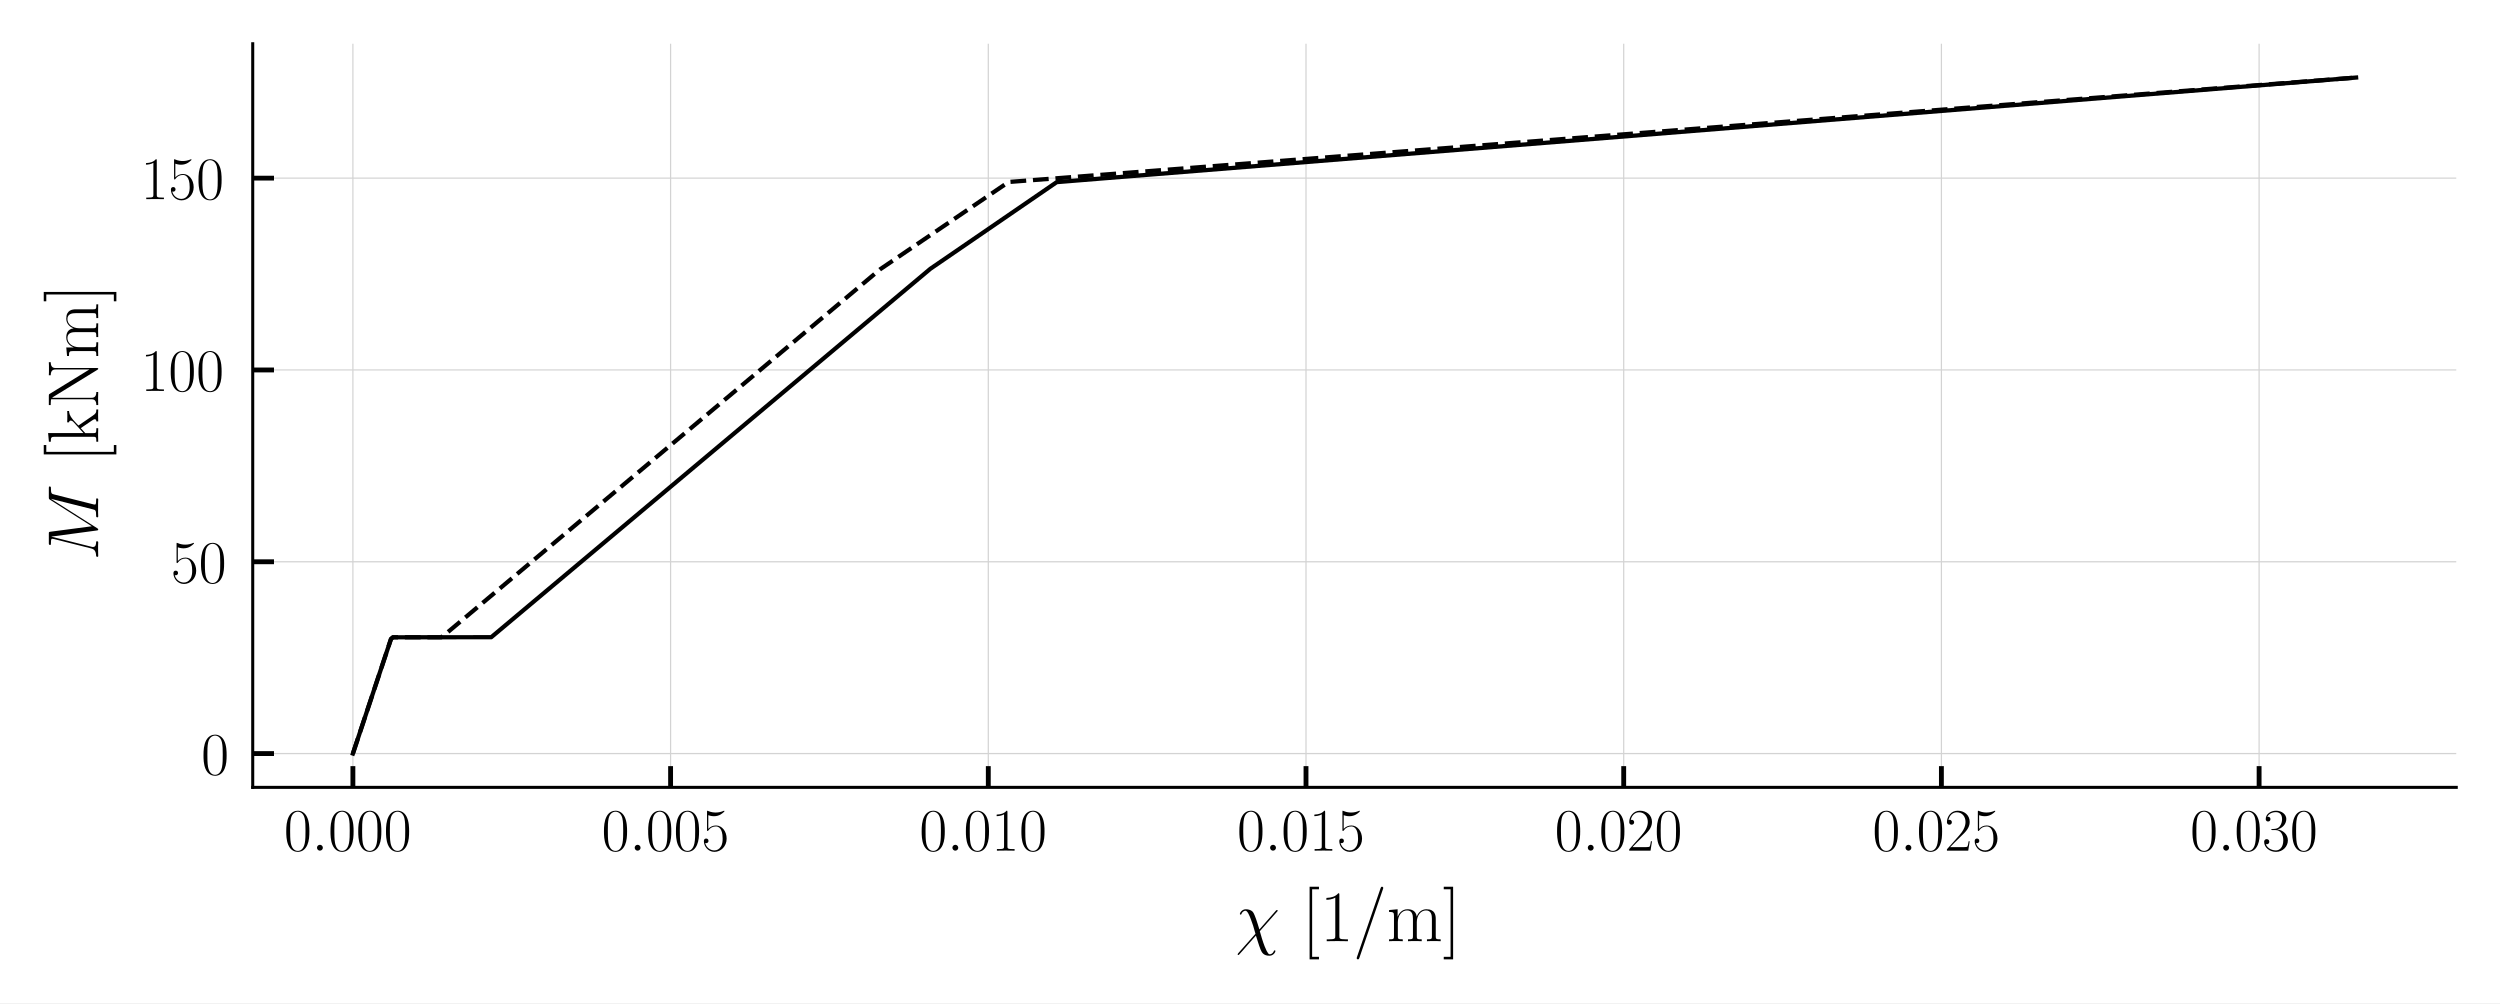
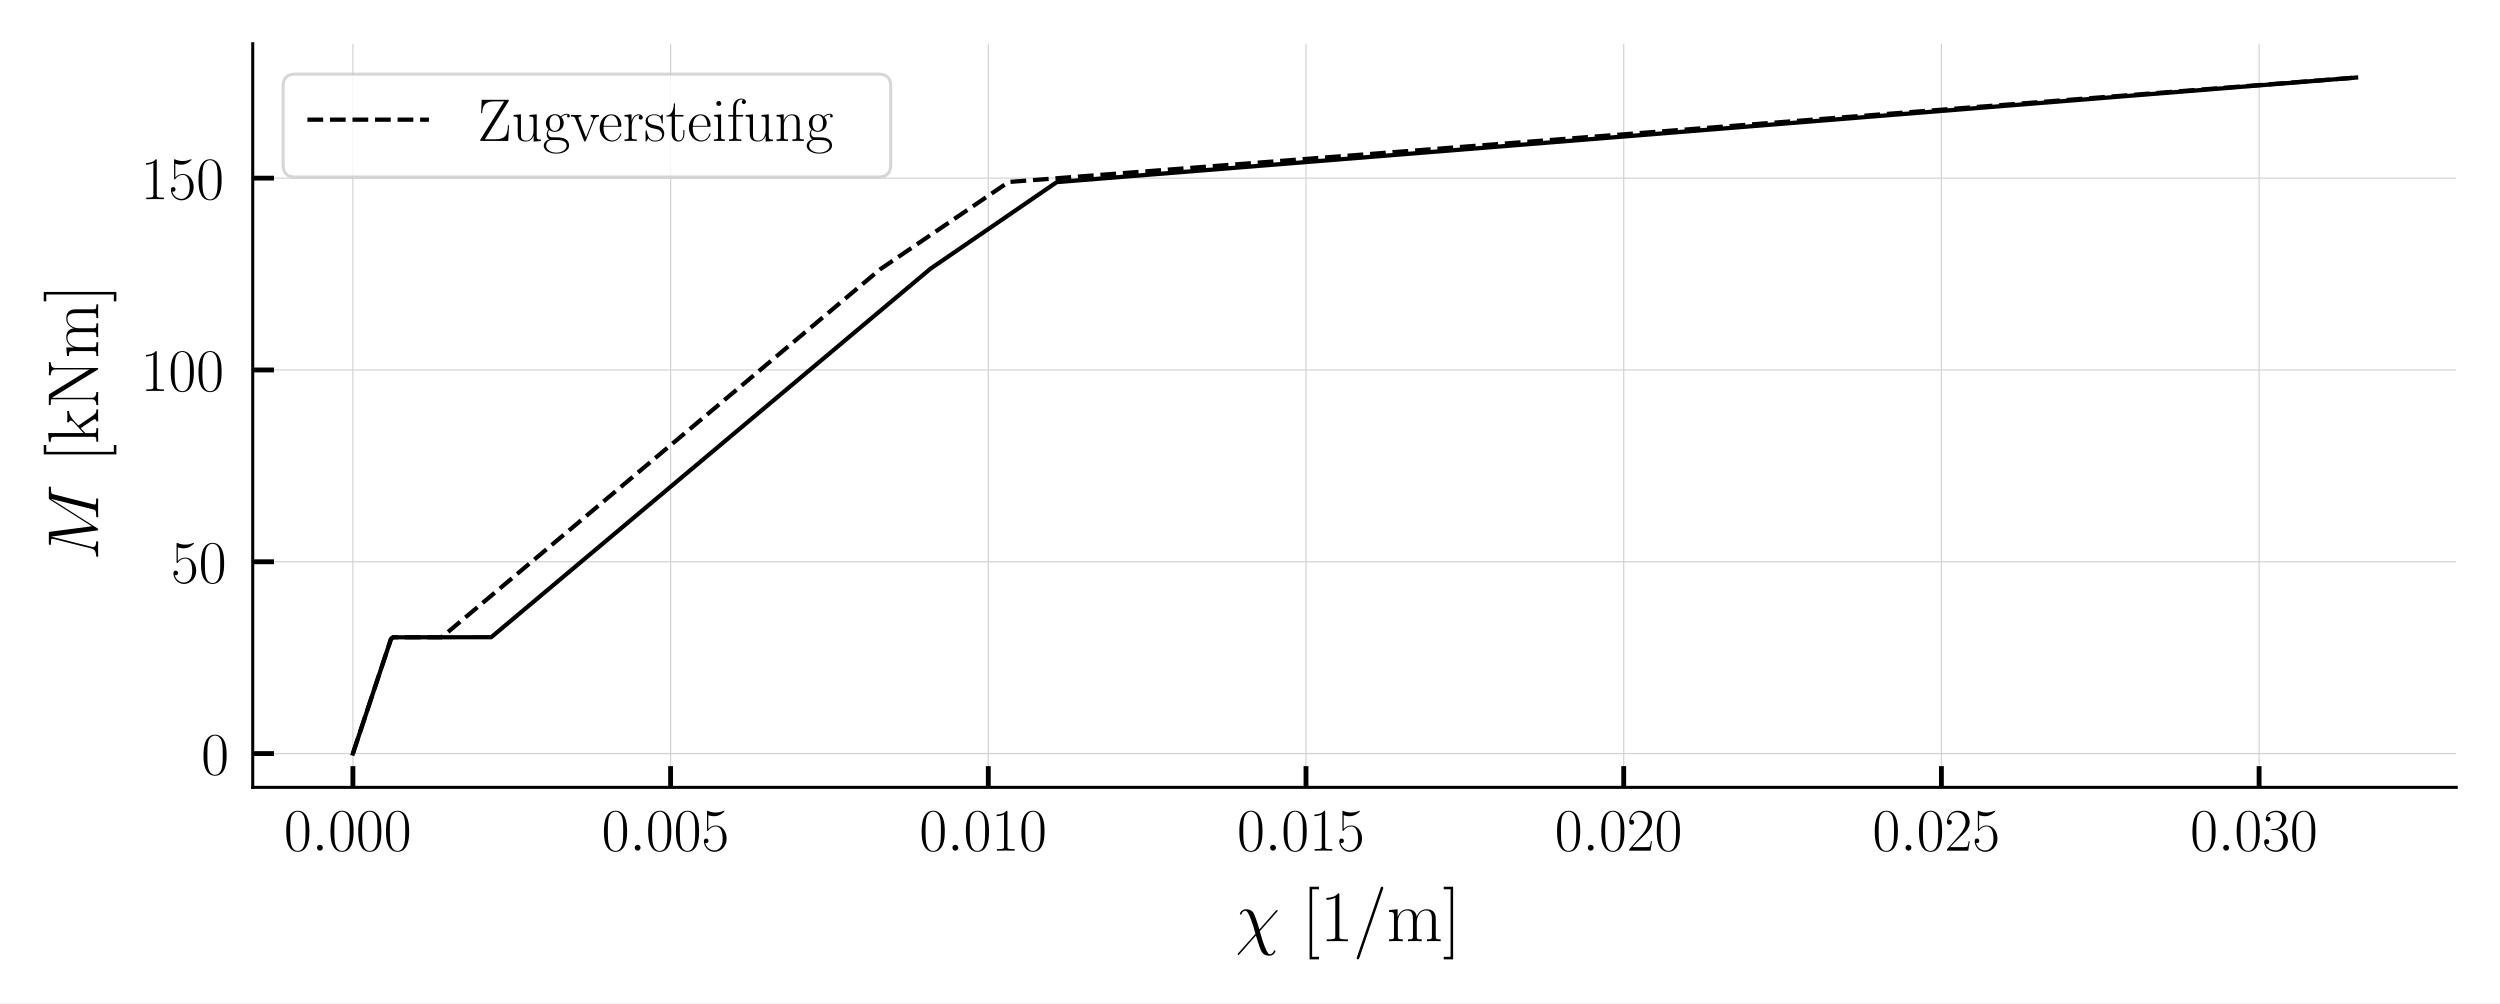
<svg xmlns="http://www.w3.org/2000/svg" xmlns:xlink="http://www.w3.org/1999/xlink" width="411.499pt" height="165.111pt" viewBox="0 0 411.499 165.111" version="1.1">
  <defs>
    <style type="text/css">*{stroke-linejoin: round; stroke-linecap: butt}</style>
  </defs>
  <g id="figure_1">
    <g id="patch_1">
      <path d="M 0 165.111  L 411.499 165.111  L 411.499 0  L 0 0  z " style="fill: #ffffff" />
    </g>
    <g id="axes_1">
      <g id="patch_2">
        <path d="M 41.599 129.6  L 404.299 129.6  L 404.299 7.2  L 41.599 7.2  z " style="fill: #ffffff" />
      </g>
      <g id="matplotlib.axis_1">
        <g id="xtick_1">
          <g id="line2d_1">
-             <path d="M 58.086 129.6  L 58.086 7.2  " clip-path="url(#pa36c052574)" style="fill: none; stroke: #d3d3d3; stroke-width: 0.2; stroke-linecap: square" />
+             <path d="M 58.086 129.6  L 58.086 7.2  " clip-path="url(#p560ea1f651)" style="fill: none; stroke: #d3d3d3; stroke-width: 0.2; stroke-linecap: square" />
          </g>
          <g id="line2d_2">
            <defs>
-               <path id="ma07486a932" d="M 0 0  L 0 -3.5  " style="stroke: #000000; stroke-width: 0.8" />
-             </defs>
-             <g>
-               <use xlink:href="#ma07486a932" x="58.086" y="129.6" style="stroke: #000000; stroke-width: 0.8" />
+               <path id="me2478dd0c8" d="M 0 0  L 0 -3.5  " style="stroke: #000000; stroke-width: 0.8" />
+             </defs>
+             <g>
+               <use xlink:href="#me2478dd0c8" x="58.086" y="129.6" style="stroke: #000000; stroke-width: 0.8" />
            </g>
          </g>
          <g id="text_1">
            <g transform="translate(46.73916 140.0185) scale(0.1 -0.1)">
              <defs>
                <path id="CMR17-30" d="M 2688 2038  C 2688 2430 2682 3099 2413 3613  C 2176 4063 1798 4224 1466 4224  C 1158 4224 768 4082 525 3620  C 269 3137 243 2539 243 2038  C 243 1671 250 1112 448 623  C 723 -39 1216 -128 1466 -128  C 1760 -128 2208 -7 2470 604  C 2662 1048 2688 1568 2688 2038  z M 1466 -26  C 1056 -26 813 328 723 816  C 653 1196 653 1749 653 2109  C 653 2604 653 3015 736 3407  C 858 3954 1216 4121 1466 4121  C 1728 4121 2067 3947 2189 3420  C 2272 3054 2278 2623 2278 2109  C 2278 1691 2278 1176 2202 797  C 2067 96 1690 -26 1466 -26  z " transform="scale(0.015625)" />
                <path id="CMMI12-3a" d="M 1178 307  C 1178 492 1024 620 870 620  C 685 620 557 467 557 313  C 557 128 710 0 864 0  C 1050 0 1178 153 1178 307  z " transform="scale(0.015625)" />
              </defs>
              <use xlink:href="#CMR17-30" transform="scale(0.996264)" />
              <use xlink:href="#CMMI12-3a" transform="translate(45.69048 0) scale(0.996264)" />
              <use xlink:href="#CMR17-30" transform="translate(72.78765 0) scale(0.996264)" />
              <use xlink:href="#CMR17-30" transform="translate(118.4781 0) scale(0.996264)" />
              <use xlink:href="#CMR17-30" transform="translate(164.1686 0) scale(0.996264)" />
            </g>
          </g>
        </g>
        <g id="xtick_2">
          <g id="line2d_3">
-             <path d="M 110.379 129.6  L 110.379 7.2  " clip-path="url(#pa36c052574)" style="fill: none; stroke: #d3d3d3; stroke-width: 0.2; stroke-linecap: square" />
+             <path d="M 110.379 129.6  L 110.379 7.2  " clip-path="url(#p560ea1f651)" style="fill: none; stroke: #d3d3d3; stroke-width: 0.2; stroke-linecap: square" />
          </g>
          <g id="line2d_4">
            <g>
-               <use xlink:href="#ma07486a932" x="110.379" y="129.6" style="stroke: #000000; stroke-width: 0.8" />
+               <use xlink:href="#me2478dd0c8" x="110.379" y="129.6" style="stroke: #000000; stroke-width: 0.8" />
            </g>
          </g>
          <g id="text_2">
            <g transform="translate(99.03295 140.0185) scale(0.1 -0.1)">
              <defs>
                <path id="CMR17-35" d="M 730 3750  C 794 3724 1056 3641 1325 3641  C 1920 3641 2246 3961 2432 4140  C 2432 4191 2432 4224 2394 4224  C 2387 4224 2374 4224 2323 4198  C 2099 4102 1837 4032 1517 4032  C 1325 4032 1037 4055 723 4191  C 653 4224 640 4224 634 4224  C 602 4224 595 4217 595 4090  L 595 2231  C 595 2113 595 2080 659 2080  C 691 2080 704 2093 736 2139  C 941 2435 1222 2560 1542 2560  C 1766 2560 2246 2415 2246 1293  C 2246 1087 2246 716 2054 422  C 1894 159 1645 25 1370 25  C 947 25 518 319 403 812  C 429 806 480 793 506 793  C 589 793 749 838 749 1036  C 749 1209 627 1280 506 1280  C 358 1280 262 1190 262 1011  C 262 454 704 -128 1382 -128  C 2042 -128 2669 441 2669 1267  C 2669 2054 2170 2662 1549 2662  C 1222 2662 947 2540 730 2304  L 730 3750  z " transform="scale(0.015625)" />
              </defs>
              <use xlink:href="#CMR17-30" transform="scale(0.996264)" />
              <use xlink:href="#CMMI12-3a" transform="translate(45.69048 0) scale(0.996264)" />
              <use xlink:href="#CMR17-30" transform="translate(72.78765 0) scale(0.996264)" />
              <use xlink:href="#CMR17-30" transform="translate(118.4781 0) scale(0.996264)" />
              <use xlink:href="#CMR17-35" transform="translate(164.1686 0) scale(0.996264)" />
            </g>
          </g>
        </g>
        <g id="xtick_3">
          <g id="line2d_5">
-             <path d="M 162.673 129.6  L 162.673 7.2  " clip-path="url(#pa36c052574)" style="fill: none; stroke: #d3d3d3; stroke-width: 0.2; stroke-linecap: square" />
+             <path d="M 162.673 129.6  L 162.673 7.2  " clip-path="url(#p560ea1f651)" style="fill: none; stroke: #d3d3d3; stroke-width: 0.2; stroke-linecap: square" />
          </g>
          <g id="line2d_6">
            <g>
-               <use xlink:href="#ma07486a932" x="162.673" y="129.6" style="stroke: #000000; stroke-width: 0.8" />
+               <use xlink:href="#me2478dd0c8" x="162.673" y="129.6" style="stroke: #000000; stroke-width: 0.8" />
            </g>
          </g>
          <g id="text_3">
            <g transform="translate(151.3267 140.0185) scale(0.1 -0.1)">
              <defs>
                <path id="CMR17-31" d="M 1702 4083  C 1702 4217 1696 4224 1606 4224  C 1357 3927 979 3833 621 3820  C 602 3820 570 3820 563 3808  C 557 3795 557 3782 557 3648  C 755 3648 1088 3686 1344 3839  L 1344 467  C 1344 243 1331 166 781 166  L 589 166  L 589 0  C 896 6 1216 12 1523 12  C 1830 12 2150 6 2458 0  L 2458 166  L 2266 166  C 1715 166 1702 236 1702 467  L 1702 4083  z " transform="scale(0.015625)" />
              </defs>
              <use xlink:href="#CMR17-30" transform="scale(0.996264)" />
              <use xlink:href="#CMMI12-3a" transform="translate(45.69048 0) scale(0.996264)" />
              <use xlink:href="#CMR17-30" transform="translate(72.78765 0) scale(0.996264)" />
              <use xlink:href="#CMR17-31" transform="translate(118.4781 0) scale(0.996264)" />
              <use xlink:href="#CMR17-30" transform="translate(164.1686 0) scale(0.996264)" />
            </g>
          </g>
        </g>
        <g id="xtick_4">
          <g id="line2d_7">
-             <path d="M 214.967 129.6  L 214.967 7.2  " clip-path="url(#pa36c052574)" style="fill: none; stroke: #d3d3d3; stroke-width: 0.2; stroke-linecap: square" />
+             <path d="M 214.967 129.6  L 214.967 7.2  " clip-path="url(#p560ea1f651)" style="fill: none; stroke: #d3d3d3; stroke-width: 0.2; stroke-linecap: square" />
          </g>
          <g id="line2d_8">
            <g>
-               <use xlink:href="#ma07486a932" x="214.967" y="129.6" style="stroke: #000000; stroke-width: 0.8" />
+               <use xlink:href="#me2478dd0c8" x="214.967" y="129.6" style="stroke: #000000; stroke-width: 0.8" />
            </g>
          </g>
          <g id="text_4">
            <g transform="translate(203.6205 140.0185) scale(0.1 -0.1)">
              <use xlink:href="#CMR17-30" transform="scale(0.996264)" />
              <use xlink:href="#CMMI12-3a" transform="translate(45.69048 0) scale(0.996264)" />
              <use xlink:href="#CMR17-30" transform="translate(72.78765 0) scale(0.996264)" />
              <use xlink:href="#CMR17-31" transform="translate(118.4781 0) scale(0.996264)" />
              <use xlink:href="#CMR17-35" transform="translate(164.1686 0) scale(0.996264)" />
            </g>
          </g>
        </g>
        <g id="xtick_5">
          <g id="line2d_9">
-             <path d="M 267.261 129.6  L 267.261 7.2  " clip-path="url(#pa36c052574)" style="fill: none; stroke: #d3d3d3; stroke-width: 0.2; stroke-linecap: square" />
+             <path d="M 267.261 129.6  L 267.261 7.2  " clip-path="url(#p560ea1f651)" style="fill: none; stroke: #d3d3d3; stroke-width: 0.2; stroke-linecap: square" />
          </g>
          <g id="line2d_10">
            <g>
-               <use xlink:href="#ma07486a932" x="267.261" y="129.6" style="stroke: #000000; stroke-width: 0.8" />
+               <use xlink:href="#me2478dd0c8" x="267.261" y="129.6" style="stroke: #000000; stroke-width: 0.8" />
            </g>
          </g>
          <g id="text_5">
            <g transform="translate(255.9143 140.0185) scale(0.1 -0.1)">
              <defs>
                <path id="CMR17-32" d="M 2669 990  L 2554 990  C 2490 537 2438 460 2413 422  C 2381 371 1920 371 1830 371  L 602 371  C 832 620 1280 1073 1824 1596  C 2214 1966 2669 2400 2669 3033  C 2669 3788 2067 4224 1395 4224  C 691 4224 262 3603 262 3027  C 262 2777 448 2745 525 2745  C 589 2745 781 2783 781 3007  C 781 3206 614 3264 525 3264  C 486 3264 448 3257 422 3244  C 544 3788 915 4057 1306 4057  C 1862 4057 2227 3616 2227 3033  C 2227 2477 1901 1998 1536 1583  L 262 147  L 262 0  L 2515 0  L 2669 990  z " transform="scale(0.015625)" />
              </defs>
              <use xlink:href="#CMR17-30" transform="scale(0.996264)" />
              <use xlink:href="#CMMI12-3a" transform="translate(45.69048 0) scale(0.996264)" />
              <use xlink:href="#CMR17-30" transform="translate(72.78765 0) scale(0.996264)" />
              <use xlink:href="#CMR17-32" transform="translate(118.4781 0) scale(0.996264)" />
              <use xlink:href="#CMR17-30" transform="translate(164.1686 0) scale(0.996264)" />
            </g>
          </g>
        </g>
        <g id="xtick_6">
          <g id="line2d_11">
-             <path d="M 319.554 129.6  L 319.554 7.2  " clip-path="url(#pa36c052574)" style="fill: none; stroke: #d3d3d3; stroke-width: 0.2; stroke-linecap: square" />
+             <path d="M 319.554 129.6  L 319.554 7.2  " clip-path="url(#p560ea1f651)" style="fill: none; stroke: #d3d3d3; stroke-width: 0.2; stroke-linecap: square" />
          </g>
          <g id="line2d_12">
            <g>
-               <use xlink:href="#ma07486a932" x="319.554" y="129.6" style="stroke: #000000; stroke-width: 0.8" />
+               <use xlink:href="#me2478dd0c8" x="319.554" y="129.6" style="stroke: #000000; stroke-width: 0.8" />
            </g>
          </g>
          <g id="text_6">
            <g transform="translate(308.2081 140.0185) scale(0.1 -0.1)">
              <use xlink:href="#CMR17-30" transform="scale(0.996264)" />
              <use xlink:href="#CMMI12-3a" transform="translate(45.69048 0) scale(0.996264)" />
              <use xlink:href="#CMR17-30" transform="translate(72.78765 0) scale(0.996264)" />
              <use xlink:href="#CMR17-32" transform="translate(118.4781 0) scale(0.996264)" />
              <use xlink:href="#CMR17-35" transform="translate(164.1686 0) scale(0.996264)" />
            </g>
          </g>
        </g>
        <g id="xtick_7">
          <g id="line2d_13">
-             <path d="M 371.848 129.6  L 371.848 7.2  " clip-path="url(#pa36c052574)" style="fill: none; stroke: #d3d3d3; stroke-width: 0.2; stroke-linecap: square" />
+             <path d="M 371.848 129.6  L 371.848 7.2  " clip-path="url(#p560ea1f651)" style="fill: none; stroke: #d3d3d3; stroke-width: 0.2; stroke-linecap: square" />
          </g>
          <g id="line2d_14">
            <g>
-               <use xlink:href="#ma07486a932" x="371.848" y="129.6" style="stroke: #000000; stroke-width: 0.8" />
+               <use xlink:href="#me2478dd0c8" x="371.848" y="129.6" style="stroke: #000000; stroke-width: 0.8" />
            </g>
          </g>
          <g id="text_7">
            <g transform="translate(360.5019 140.0185) scale(0.1 -0.1)">
              <defs>
                <path id="CMR17-33" d="M 1414 2176  C 1984 2176 2234 1673 2234 1094  C 2234 322 1824 25 1453 25  C 1114 25 563 193 390 691  C 422 678 454 678 486 678  C 640 678 755 780 755 947  C 755 1132 614 1216 486 1216  C 378 1216 211 1164 211 927  C 211 335 787 -128 1466 -128  C 2176 -128 2720 432 2720 1087  C 2720 1718 2208 2176 1600 2246  C 2086 2347 2554 2776 2554 3353  C 2554 3856 2048 4224 1472 4224  C 890 4224 378 3862 378 3347  C 378 3123 544 3084 627 3084  C 762 3084 877 3167 877 3334  C 877 3500 762 3584 627 3584  C 602 3584 570 3584 544 3571  C 730 3999 1235 4076 1459 4076  C 1683 4076 2106 3966 2106 3347  C 2106 3167 2080 2851 1862 2574  C 1670 2329 1453 2316 1242 2297  C 1210 2297 1062 2284 1037 2284  C 992 2278 966 2272 966 2227  C 966 2182 973 2176 1101 2176  L 1414 2176  z " transform="scale(0.015625)" />
              </defs>
              <use xlink:href="#CMR17-30" transform="scale(0.996264)" />
              <use xlink:href="#CMMI12-3a" transform="translate(45.69048 0) scale(0.996264)" />
              <use xlink:href="#CMR17-30" transform="translate(72.78765 0) scale(0.996264)" />
              <use xlink:href="#CMR17-33" transform="translate(118.4781 0) scale(0.996264)" />
              <use xlink:href="#CMR17-30" transform="translate(164.1686 0) scale(0.996264)" />
            </g>
          </g>
        </g>
        <g id="text_8">
          <g transform="translate(203.3493 154.9221) scale(0.12 -0.12)">
            <defs>
              <path id="CMMI12-1f" d="M 2112 1035  C 1939 1562 1978 1511 1818 1956  C 1619 2503 1568 2547 1478 2636  C 1363 2739 1146 2816 922 2816  C 563 2816 390 2484 390 2401  C 390 2363 422 2344 461 2344  C 512 2344 525 2376 531 2401  C 627 2649 826 2687 883 2687  C 1069 2687 1248 2230 1363 1925  C 1517 1537 1594 1270 1766 653  L 256 -1050  C 198 -1120 198 -1146 198 -1152  C 198 -1204 230 -1216 256 -1216  C 282 -1216 301 -1204 320 -1184  C 499 -1006 896 -535 1062 -345  L 1805 494  C 2118 -479 2118 -491 2214 -727  C 2317 -968 2451 -1280 2995 -1280  C 3360 -1280 3526 -955 3526 -866  C 3526 -822 3488 -809 3456 -809  C 3405 -809 3398 -835 3379 -886  C 3309 -1064 3142 -1152 3040 -1152  C 2957 -1152 2854 -1152 2573 -447  C 2406 -21 2259 487 2150 882  L 3667 2598  C 3718 2655 3725 2662 3725 2687  C 3725 2732 3693 2752 3661 2752  C 3642 2752 3622 2752 3558 2681  L 2112 1035  z " transform="scale(0.015625)" />
              <path id="CMR17-5b" d="M 1504 -1600  L 1504 -1376  L 902 -1376  L 902 4575  L 1504 4575  L 1504 4800  L 678 4800  L 678 -1600  L 1504 -1600  z " transform="scale(0.015625)" />
              <path id="CMR17-2f" d="M 2605 4575  C 2637 4658 2637 4671 2637 4684  C 2637 4761 2579 4800 2528 4800  C 2451 4800 2426 4748 2400 4671  L 326 -1376  C 294 -1460 294 -1472 294 -1485  C 294 -1562 352 -1600 403 -1600  C 480 -1600 506 -1549 531 -1472  L 2605 4575  z " transform="scale(0.015625)" />
              <path id="CMR17-6d" d="M 4326 1954  C 4326 2276 4269 2816 3507 2816  C 3072 2816 2771 2520 2656 2173  L 2650 2173  C 2573 2700 2195 2816 1837 2816  C 1331 2816 1069 2424 973 2166  L 966 2166  L 966 2816  L 211 2745  L 211 2578  C 589 2578 646 2540 646 2231  L 646 443  C 646 198 621 166 211 166  L 211 0  C 365 12 646 12 813 12  C 979 12 1267 12 1421 0  L 1421 166  C 1011 166 986 192 986 443  L 986 1678  C 986 2269 1344 2713 1792 2713  C 2266 2713 2317 2289 2317 1980  L 2317 443  C 2317 198 2291 166 1882 166  L 1882 0  C 2035 12 2317 12 2483 12  C 2650 12 2938 12 3091 0  L 3091 166  C 2682 166 2656 192 2656 443  L 2656 1678  C 2656 2269 3014 2713 3462 2713  C 3936 2713 3987 2289 3987 1980  L 3987 443  C 3987 198 3962 166 3552 166  L 3552 0  C 3706 12 3987 12 4154 12  C 4320 12 4608 12 4762 0  L 4762 166  C 4352 166 4326 192 4326 443  L 4326 1954  z " transform="scale(0.015625)" />
              <path id="CMR17-5d" d="M 915 4800  L 90 4800  L 90 4575  L 691 4575  L 691 -1376  L 90 -1376  L 90 -1600  L 915 -1600  L 915 4800  z " transform="scale(0.015625)" />
            </defs>
            <use xlink:href="#CMMI12-1f" transform="scale(0.996264)" />
            <use xlink:href="#CMR17-5b" transform="translate(91.18892 0) scale(0.996264)" />
            <use xlink:href="#CMR17-31" transform="translate(116.06 0) scale(0.996264)" />
            <use xlink:href="#CMR17-2f" transform="translate(161.7505 0) scale(0.996264)" />
            <use xlink:href="#CMR17-6d" transform="translate(207.4409 0) scale(0.996264)" />
            <use xlink:href="#CMR17-5d" transform="translate(284.3605 0) scale(0.996264)" />
          </g>
        </g>
      </g>
      <g id="matplotlib.axis_2">
        <g id="ytick_1">
          <g id="line2d_15">
-             <path d="M 41.599 124.036  L 404.299 124.036  " clip-path="url(#pa36c052574)" style="fill: none; stroke: #d3d3d3; stroke-width: 0.2; stroke-linecap: square" />
+             <path d="M 41.599 124.036  L 404.299 124.036  " clip-path="url(#p560ea1f651)" style="fill: none; stroke: #d3d3d3; stroke-width: 0.2; stroke-linecap: square" />
          </g>
          <g id="line2d_16">
            <defs>
-               <path id="mf1d5dd45f6" d="M 0 0  L 3.5 0  " style="stroke: #000000; stroke-width: 0.8" />
-             </defs>
-             <g>
-               <use xlink:href="#mf1d5dd45f6" x="41.599" y="124.036" style="stroke: #000000; stroke-width: 0.8" />
+               <path id="m3c1ef52df7" d="M 0 0  L 3.5 0  " style="stroke: #000000; stroke-width: 0.8" />
+             </defs>
+             <g>
+               <use xlink:href="#m3c1ef52df7" x="41.599" y="124.036" style="stroke: #000000; stroke-width: 0.8" />
            </g>
          </g>
          <g id="text_9">
            <g transform="translate(33.11784 127.4956) scale(0.1 -0.1)">
              <use xlink:href="#CMR17-30" transform="scale(0.996264)" />
            </g>
          </g>
        </g>
        <g id="ytick_2">
          <g id="line2d_17">
-             <path d="M 41.599 92.465  L 404.299 92.465  " clip-path="url(#pa36c052574)" style="fill: none; stroke: #d3d3d3; stroke-width: 0.2; stroke-linecap: square" />
+             <path d="M 41.599 92.465  L 404.299 92.465  " clip-path="url(#p560ea1f651)" style="fill: none; stroke: #d3d3d3; stroke-width: 0.2; stroke-linecap: square" />
          </g>
          <g id="line2d_18">
            <g>
-               <use xlink:href="#mf1d5dd45f6" x="41.599" y="92.465" style="stroke: #000000; stroke-width: 0.8" />
+               <use xlink:href="#m3c1ef52df7" x="41.599" y="92.465" style="stroke: #000000; stroke-width: 0.8" />
            </g>
          </g>
          <g id="text_10">
            <g transform="translate(28.1365 95.92398) scale(0.1 -0.1)">
              <use xlink:href="#CMR17-35" transform="scale(0.996264)" />
              <use xlink:href="#CMR17-30" transform="translate(45.69048 0) scale(0.996264)" />
            </g>
          </g>
        </g>
        <g id="ytick_3">
          <g id="line2d_19">
-             <path d="M 41.599 60.893  L 404.299 60.893  " clip-path="url(#pa36c052574)" style="fill: none; stroke: #d3d3d3; stroke-width: 0.2; stroke-linecap: square" />
+             <path d="M 41.599 60.893  L 404.299 60.893  " clip-path="url(#p560ea1f651)" style="fill: none; stroke: #d3d3d3; stroke-width: 0.2; stroke-linecap: square" />
          </g>
          <g id="line2d_20">
            <g>
-               <use xlink:href="#mf1d5dd45f6" x="41.599" y="60.893" style="stroke: #000000; stroke-width: 0.8" />
+               <use xlink:href="#m3c1ef52df7" x="41.599" y="60.893" style="stroke: #000000; stroke-width: 0.8" />
            </g>
          </g>
          <g id="text_11">
            <g transform="translate(23.15517 64.35235) scale(0.1 -0.1)">
              <use xlink:href="#CMR17-31" transform="scale(0.996264)" />
              <use xlink:href="#CMR17-30" transform="translate(45.69048 0) scale(0.996264)" />
              <use xlink:href="#CMR17-30" transform="translate(91.38095 0) scale(0.996264)" />
            </g>
          </g>
        </g>
        <g id="ytick_4">
          <g id="line2d_21">
-             <path d="M 41.599 29.321  L 404.299 29.321  " clip-path="url(#pa36c052574)" style="fill: none; stroke: #d3d3d3; stroke-width: 0.2; stroke-linecap: square" />
+             <path d="M 41.599 29.321  L 404.299 29.321  " clip-path="url(#p560ea1f651)" style="fill: none; stroke: #d3d3d3; stroke-width: 0.2; stroke-linecap: square" />
          </g>
          <g id="line2d_22">
            <g>
-               <use xlink:href="#mf1d5dd45f6" x="41.599" y="29.321" style="stroke: #000000; stroke-width: 0.8" />
+               <use xlink:href="#m3c1ef52df7" x="41.599" y="29.321" style="stroke: #000000; stroke-width: 0.8" />
            </g>
          </g>
          <g id="text_12">
            <g transform="translate(23.15517 32.78072) scale(0.1 -0.1)">
              <use xlink:href="#CMR17-31" transform="scale(0.996264)" />
              <use xlink:href="#CMR17-35" transform="translate(45.69048 0) scale(0.996264)" />
              <use xlink:href="#CMR17-30" transform="translate(91.38095 0) scale(0.996264)" />
            </g>
          </g>
        </g>
        <g id="text_13">
          <g transform="translate(16.16638 92.2437) rotate(-90) scale(0.12 -0.12)">
            <defs>
              <path id="CMMI12-4d" d="M 5811 3886  C 5869 4102 5882 4166 6336 4166  C 6458 4166 6515 4166 6515 4287  C 6515 4352 6470 4352 6349 4352  L 5581 4352  C 5421 4352 5414 4345 5344 4243  L 3008 567  L 2528 4211  C 2509 4352 2502 4352 2336 4352  L 1542 4352  C 1421 4352 1363 4352 1363 4230  C 1363 4166 1421 4166 1517 4166  C 1907 4166 1907 4115 1907 4045  C 1907 4032 1907 3994 1882 3898  L 1062 650  C 986 344 838 204 410 185  C 390 185 314 179 314 70  C 314 0 371 0 397 0  C 525 0 851 12 979 12  L 1286 12  C 1376 12 1485 0 1574 0  C 1619 0 1690 0 1690 121  C 1690 179 1626 185 1600 185  C 1389 191 1184 230 1184 459  C 1184 523 1184 529 1210 618  L 2093 4128  L 2099 4128  L 2630 172  C 2650 19 2656 0 2714 0  C 2784 0 2816 51 2848 108  L 5421 4159  L 5427 4159  L 4499 472  C 4442 249 4429 185 3981 185  C 3859 185 3795 185 3795 70  C 3795 0 3853 0 3891 0  C 4000 0 4128 12 4237 12  L 4992 12  C 5101 12 5235 0 5344 0  C 5395 0 5466 0 5466 121  C 5466 185 5408 185 5312 185  C 4922 185 4922 236 4922 300  C 4922 306 4922 351 4934 402  L 5811 3886  z " transform="scale(0.015625)" />
              <path id="CMR17-6b" d="M 1670 1679  C 1664 1692 1632 1730 1632 1749  C 1632 1762 2086 2175 2144 2226  C 2509 2532 2739 2563 2906 2570  L 2906 2735  C 2867 2735 2854 2735 2848 2729  L 2534 2722  C 2355 2722 2080 2722 1907 2735  L 1907 2570  C 1997 2563 2061 2513 2061 2423  C 2061 2296 1933 2175 1926 2175  L 960 1298  L 960 4416  L 198 4345  L 198 4179  C 576 4179 634 4141 634 3835  L 634 439  C 634 198 608 166 198 166  L 198 0  C 352 12 634 12 794 12  C 954 12 1235 12 1389 0  L 1389 166  C 979 166 954 191 954 439  L 954 1139  L 1395 1540  L 2042 586  C 2118 471 2182 382 2182 299  C 2182 185 2067 166 1990 166  L 1990 0  C 2144 12 2419 12 2579 12  C 2694 12 2931 6 3040 0  L 3040 166  C 2739 166 2669 223 2477 503  L 1670 1679  z " transform="scale(0.015625)" />
              <path id="CMR17-4e" d="M 1312 4275  C 1267 4345 1261 4352 1139 4352  L 326 4352  L 326 4185  L 448 4185  C 704 4185 819 4153 838 4147  L 838 624  C 838 465 838 166 326 166  L 326 0  C 474 12 742 12 902 12  C 1062 12 1331 12 1478 0  L 1478 166  C 966 166 966 465 966 624  L 966 4057  C 1011 4019 1011 4007 1056 3943  L 3430 76  C 3475 0 3494 0 3526 0  C 3590 0 3590 19 3590 140  L 3590 3726  C 3590 3885 3590 4185 4102 4185  L 4102 4352  C 3955 4339 3686 4339 3526 4339  C 3366 4339 3098 4339 2950 4352  L 2950 4185  C 3462 4185 3462 3885 3462 3726  L 3462 777  L 1312 4275  z " transform="scale(0.015625)" />
            </defs>
            <use xlink:href="#CMMI12-4d" transform="scale(0.996264)" />
            <use xlink:href="#CMR17-5b" transform="translate(134.856 0) scale(0.996264)" />
            <use xlink:href="#CMR17-6b" transform="translate(159.7271 0) scale(0.996264)" />
            <use xlink:href="#CMR17-4e" transform="translate(208.02 0) scale(0.996264)" />
            <use xlink:href="#CMR17-6d" transform="translate(277.0924 0) scale(0.996264)" />
            <use xlink:href="#CMR17-5d" transform="translate(354.012 0) scale(0.996264)" />
          </g>
        </g>
      </g>
      <g id="line2d_23">
-         <path d="M 58.086 124.036  L 64.357 105.172  L 64.687 104.9  L 80.859 104.884  L 153.142 44.238  L 173.936 29.979  L 180.867 29.416  L 387.813 12.764  L 387.813 12.764  " clip-path="url(#pa36c052574)" style="fill: none; stroke: #000000; stroke-width: 0.7; stroke-linecap: square" />
+         <path d="M 58.086 124.036  L 64.357 105.172  L 64.687 104.9  L 80.859 104.884  L 153.142 44.238  L 173.936 29.979  L 180.867 29.416  L 387.813 12.764  L 387.813 12.764  " clip-path="url(#p560ea1f651)" style="fill: none; stroke: #000000; stroke-width: 0.7; stroke-linecap: square" />
      </g>
      <g id="line2d_24">
-         <path d="M 58.086 124.036  L 64.357 105.172  L 64.687 104.9  L 72.608 104.9  L 73.268 104.417  L 144.891 44.31  L 166.014 29.956  L 387.813 12.764  L 387.813 12.764  " clip-path="url(#pa36c052574)" style="fill: none; stroke-dasharray: 2.59,1.12; stroke-dashoffset: 0; stroke: #000000; stroke-width: 0.7" />
+         <path d="M 58.086 124.036  L 64.357 105.172  L 64.687 104.9  L 72.608 104.9  L 73.268 104.417  L 144.891 44.31  L 166.014 29.956  L 387.813 12.764  L 387.813 12.764  " clip-path="url(#p560ea1f651)" style="fill: none; stroke-dasharray: 2.59,1.12; stroke-dashoffset: 0; stroke: #000000; stroke-width: 0.7" />
      </g>
      <g id="patch_3">
        <path d="M 41.599 129.6  L 41.599 7.2  " style="fill: none; stroke: #000000; stroke-width: 0.5; stroke-linejoin: miter; stroke-linecap: square" />
      </g>
      <g id="patch_4">
        <path d="M 41.599 129.6  L 404.299 129.6  " style="fill: none; stroke: #000000; stroke-width: 0.5; stroke-linejoin: miter; stroke-linecap: square" />
+       </g>
+       <g id="legend_1">
+         <g id="patch_5">
+           <path d="M 48.599 29.137  L 144.609 29.137  Q 146.609 29.137 146.609 27.137  L 146.609 14.2  Q 146.609 12.2 144.609 12.2  L 48.599 12.2  Q 46.599 12.2 46.599 14.2  L 46.599 27.137  Q 46.599 29.137 48.599 29.137  z " style="fill: #ffffff; opacity: 0.8; stroke: #cccccc; stroke-width: 0.5; stroke-linejoin: miter" />
+         </g>
+         <g id="line2d_25">
+           <path d="M 50.599 19.7  L 60.599 19.7  L 70.599 19.7  " style="fill: none; stroke-dasharray: 2.59,1.12; stroke-dashoffset: 0; stroke: #000000; stroke-width: 0.7" />
+         </g>
+         <g id="text_14">
+           <g transform="translate(78.59917 23.2) scale(0.1 -0.1)">
+             <defs>
+               <path id="CMR17-5a" d="M 3302 4223  C 3302 4345 3296 4352 3162 4352  L 442 4352  L 378 2943  L 493 2943  C 531 3669 723 4185 1760 4185  L 2816 4185  L 339 204  C 294 134 294 128 294 83  C 294 0 307 0 435 0  L 3245 0  L 3334 1663  L 3219 1663  C 3162 828 3117 179 1894 179  L 781 179  L 3302 4223  z " transform="scale(0.015625)" />
+               <path id="CMR17-75" d="M 1882 2745  L 1882 2579  C 2259 2579 2317 2540 2317 2229  L 2317 1053  C 2317 510 2029 38 1555 38  C 1030 38 986 355 986 691  L 986 2816  L 211 2745  L 211 2579  C 467 2579 640 2579 646 2320  L 646 1079  C 646 646 646 368 813 187  C 896 103 1056 -64 1517 -64  C 2061 -64 2272 400 2323 536  L 2330 536  L 2330 -64  L 3091 -13  L 3091 154  C 2714 154 2656 193 2656 503  L 2656 2816  L 1882 2745  z " transform="scale(0.015625)" />
+               <path id="CMR17-67" d="M 710 1165  C 832 1068 1043 960 1299 960  C 1805 960 2240 1359 2240 1895  C 2240 2063 2189 2321 1997 2521  C 2176 2713 2438 2777 2586 2777  C 2611 2777 2650 2777 2682 2758  C 2656 2751 2598 2726 2598 2623  C 2598 2540 2656 2483 2739 2483  C 2835 2483 2886 2547 2886 2630  C 2886 2751 2790 2880 2586 2880  C 2330 2880 2106 2758 1926 2591  C 1734 2764 1504 2828 1299 2828  C 794 2828 358 2431 358 1895  C 358 1527 570 1294 634 1230  C 442 1004 442 742 442 710  C 442 544 506 300 723 166  C 390 82 128 -184 128 -517  C 128 -996 736 -1344 1466 -1344  C 2170 -1344 2803 -1009 2803 -510  C 2803 384 1856 384 1363 384  C 1216 384 954 384 922 390  C 723 422 589 601 589 825  C 589 883 589 1024 710 1165  z M 1299 1068  C 736 1068 736 1766 736 1895  C 736 2024 736 2719 1299 2719  C 1862 2719 1862 2024 1862 1895  C 1862 1766 1862 1068 1299 1068  z M 1466 -1236  C 826 -1236 384 -883 384 -517  C 384 -311 493 -118 634 -11  C 794 102 858 102 1293 102  C 1818 102 2547 102 2547 -517  C 2547 -883 2106 -1236 1466 -1236  z " transform="scale(0.015625)" />
+               <path id="CMR17-76" d="M 2502 2173  C 2560 2315 2662 2572 3034 2585  L 3034 2752  C 2912 2745 2752 2739 2630 2739  C 2496 2739 2285 2739 2157 2752  L 2157 2585  C 2317 2572 2406 2495 2406 2328  C 2406 2270 2406 2257 2368 2167  L 1664 379  L 902 2308  C 864 2392 864 2405 864 2431  C 864 2585 1075 2585 1171 2585  L 1171 2752  C 1018 2739 736 2739 576 2739  C 403 2739 205 2739 64 2752  L 64 2585  C 307 2585 442 2585 518 2386  L 1446 44  C 1485 -52 1491 -64 1549 -64  C 1606 -64 1613 -52 1651 44  L 2502 2173  z " transform="scale(0.015625)" />
+               <path id="CMR17-65" d="M 2438 1503  C 2464 1529 2464 1542 2464 1606  C 2464 2251 2118 2816 1389 2816  C 710 2816 173 2175 173 1394  C 173 554 781 -64 1459 -64  C 2176 -64 2458 619 2458 755  C 2458 800 2419 800 2406 800  C 2362 800 2355 787 2330 709  C 2189 270 1837 51 1504 51  C 1229 51 954 206 781 490  C 582 819 582 1200 582 1503  L 2438 1503  z M 589 1600  C 634 2511 1126 2713 1382 2713  C 1818 2713 2112 2308 2118 1600  L 589 1600  z " transform="scale(0.015625)" />
+               <path id="CMR17-72" d="M 960 1517  C 960 2134 1222 2713 1702 2713  C 1747 2713 1792 2707 1837 2687  C 1837 2687 1696 2642 1696 2475  C 1696 2321 1818 2257 1914 2257  C 1990 2257 2131 2302 2131 2482  C 2131 2687 1926 2816 1709 2816  C 1222 2816 1011 2340 947 2115  L 941 2115  L 941 2816  L 198 2745  L 198 2578  C 576 2578 634 2540 634 2231  L 634 443  C 634 198 608 166 198 166  L 198 0  C 352 12 646 12 813 12  C 998 12 1325 12 1498 0  L 1498 166  C 1037 166 960 166 960 455  L 960 1517  z " transform="scale(0.015625)" />
+               <path id="CMR17-73" d="M 1978 2688  C 1978 2803 1971 2809 1933 2809  C 1907 2809 1901 2803 1824 2707  C 1805 2681 1747 2617 1728 2592  C 1523 2809 1235 2816 1126 2816  C 416 2816 160 2444 160 2073  C 160 1497 813 1363 998 1324  C 1402 1241 1542 1216 1677 1100  C 1760 1024 1901 883 1901 652  C 1901 384 1747 38 1158 38  C 602 38 403 460 288 1024  C 269 1113 269 1120 218 1120  C 166 1120 160 1113 160 985  L 160 64  C 160 -52 166 -58 205 -58  C 237 -58 243 -52 275 0  C 314 57 410 211 448 275  C 576 102 800 -64 1158 -64  C 1792 -64 2131 281 2131 780  C 2131 1107 1958 1280 1875 1356  C 1683 1555 1459 1600 1190 1651  C 838 1728 390 1817 390 2208  C 390 2374 480 2726 1126 2726  C 1811 2726 1850 2086 1862 1881  C 1869 1849 1901 1843 1920 1843  C 1978 1843 1978 1862 1978 1971  L 1978 2688  z " transform="scale(0.015625)" />
+               <path id="CMR17-74" d="M 966 2585  L 1862 2585  L 1862 2752  L 966 2752  L 966 3968  L 851 3968  C 838 3292 614 2700 70 2687  L 70 2585  L 627 2585  L 627 778  C 627 655 627 -64 1370 -64  C 1747 -64 1965 308 1965 784  L 1965 1151  L 1850 1151  L 1850 790  C 1850 347 1677 51 1408 51  C 1222 51 966 179 966 765  L 966 2585  z " transform="scale(0.015625)" />
+               <path id="CMR17-69" d="M 992 3961  C 992 4102 877 4224 730 4224  C 589 4224 467 4108 467 3961  C 467 3820 582 3699 730 3699  C 870 3699 992 3814 992 3961  z M 243 2745  L 243 2579  C 602 2579 653 2540 653 2231  L 653 443  C 653 198 627 166 218 166  L 218 0  C 371 12 646 12 806 12  C 960 12 1222 12 1370 0  L 1370 166  C 992 166 979 205 979 436  L 979 2816  L 243 2745  z " transform="scale(0.015625)" />
+               <path id="CMR17-66" d="M 979 2585  L 1709 2585  L 1709 2752  L 966 2752  L 966 3539  C 966 4076 1235 4377 1510 4377  C 1594 4377 1690 4363 1754 4339  C 1702 4326 1568 4281 1568 4121  C 1568 3955 1696 3904 1786 3904  C 1875 3904 2003 3955 2003 4121  C 2003 4353 1773 4480 1517 4480  C 1152 4480 653 4211 653 3526  L 653 2752  L 141 2752  L 141 2585  L 653 2585  L 653 441  C 653 198 627 166 218 166  L 218 0  C 371 12 666 12 832 12  C 1018 12 1344 12 1517 0  L 1517 166  C 1056 166 979 166 979 454  L 979 2585  z " transform="scale(0.015625)" />
+               <path id="CMR17-6e" d="M 2656 1954  C 2656 2282 2592 2816 1837 2816  C 1331 2816 1069 2424 973 2166  L 966 2166  L 966 2816  L 211 2745  L 211 2578  C 589 2578 646 2540 646 2231  L 646 443  C 646 198 621 166 211 166  L 211 0  C 365 12 646 12 813 12  C 979 12 1267 12 1421 0  L 1421 166  C 1011 166 986 192 986 443  L 986 1678  C 986 2269 1344 2713 1792 2713  C 2266 2713 2317 2289 2317 1980  L 2317 443  C 2317 198 2291 166 1882 166  L 1882 0  C 2035 12 2317 12 2483 12  C 2650 12 2938 12 3091 0  L 3091 166  C 2682 166 2656 192 2656 443  L 2656 1954  z " transform="scale(0.015625)" />
+             </defs>
+             <use xlink:href="#CMR17-5a" transform="scale(0.996264)" />
+             <use xlink:href="#CMR17-75" transform="translate(56.10017 0) scale(0.996264)" />
+             <use xlink:href="#CMR17-67" transform="translate(106.9955 0) scale(0.996264)" />
+             <use xlink:href="#CMR17-76" transform="translate(152.686 0) scale(0.996264)" />
+             <use xlink:href="#CMR17-65" transform="translate(198.3765 0) scale(0.996264)" />
+             <use xlink:href="#CMR17-72" transform="translate(238.8621 0) scale(0.996264)" />
+             <use xlink:href="#CMR17-73" transform="translate(274.1429 0) scale(0.996264)" />
+             <use xlink:href="#CMR17-74" transform="translate(309.9442 0) scale(0.996264)" />
+             <use xlink:href="#CMR17-65" transform="translate(345.225 0) scale(0.996264)" />
+             <use xlink:href="#CMR17-69" transform="translate(385.7107 0) scale(0.996264)" />
+             <use xlink:href="#CMR17-66" transform="translate(410.5817 0) scale(0.996264)" />
+             <use xlink:href="#CMR17-75" transform="translate(438.0552 0) scale(0.996264)" />
+             <use xlink:href="#CMR17-6e" transform="translate(488.9506 0) scale(0.996264)" />
+             <use xlink:href="#CMR17-67" transform="translate(539.846 0) scale(0.996264)" />
+           </g>
+         </g>
      </g>
    </g>
  </g>
  <defs>
-     <clipPath id="pa36c052574">
+     <clipPath id="p560ea1f651">
      <rect x="41.599" y="7.2" width="362.7" height="122.4" />
    </clipPath>
  </defs>
</svg>
